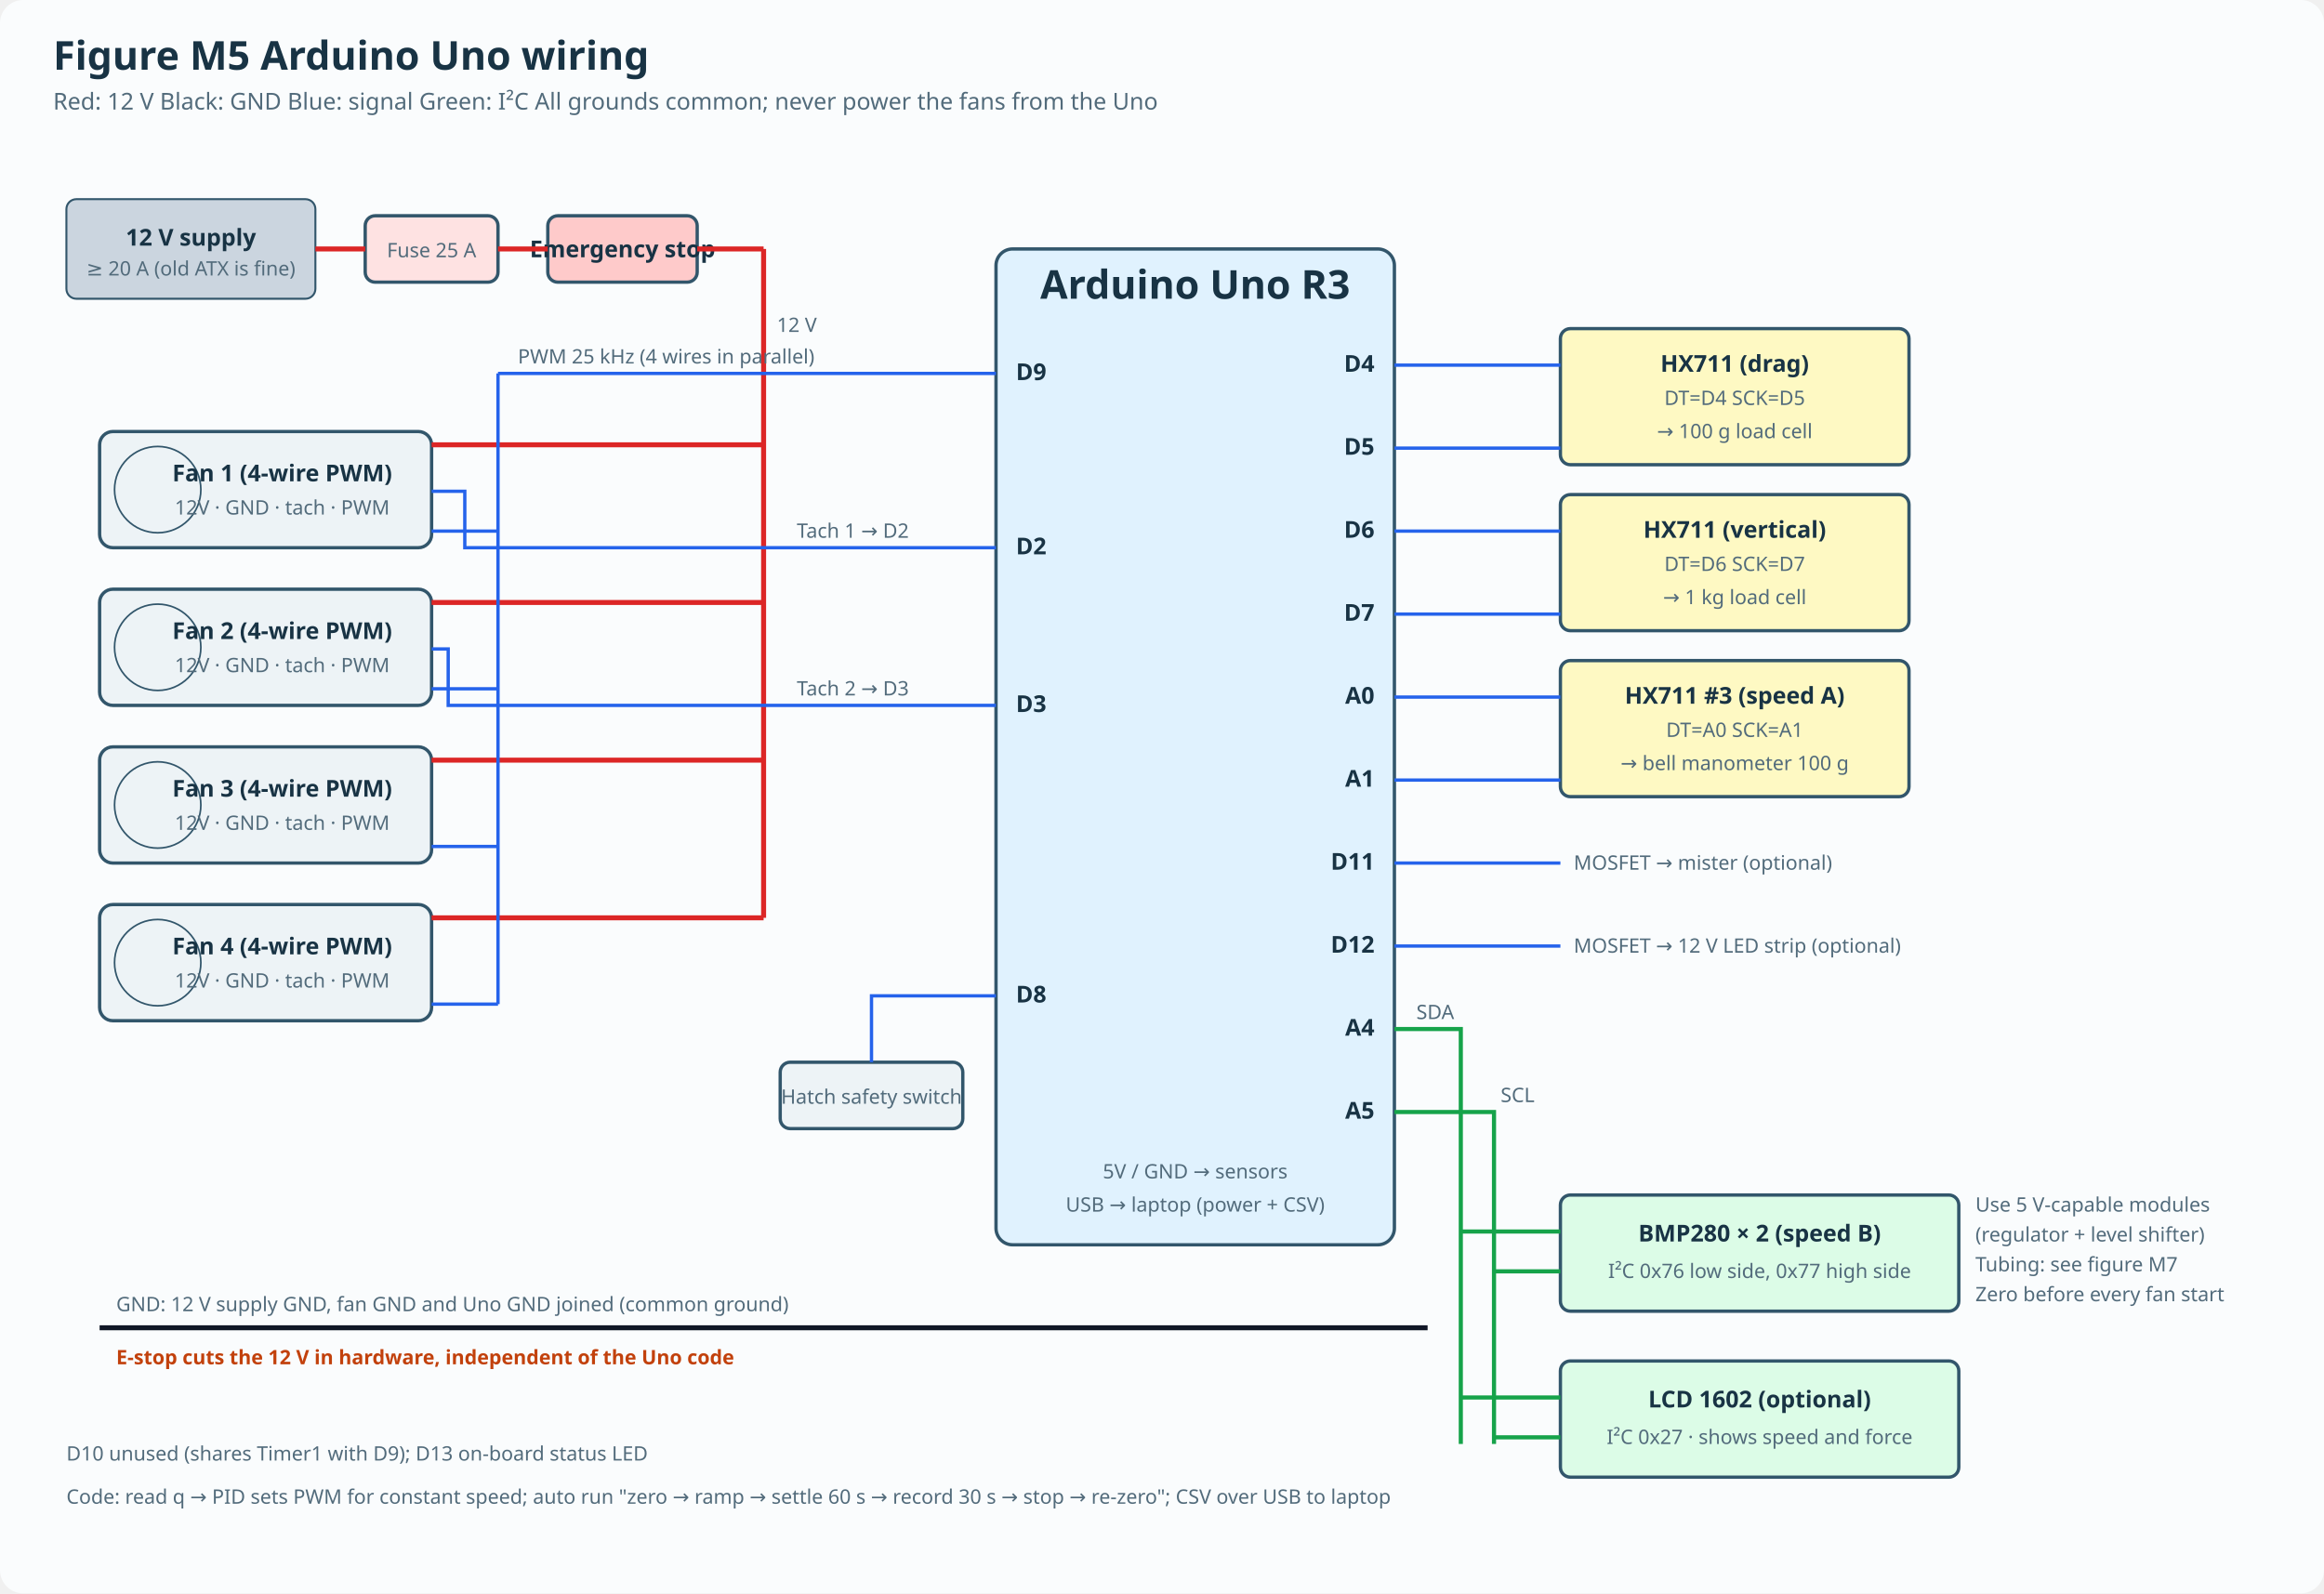
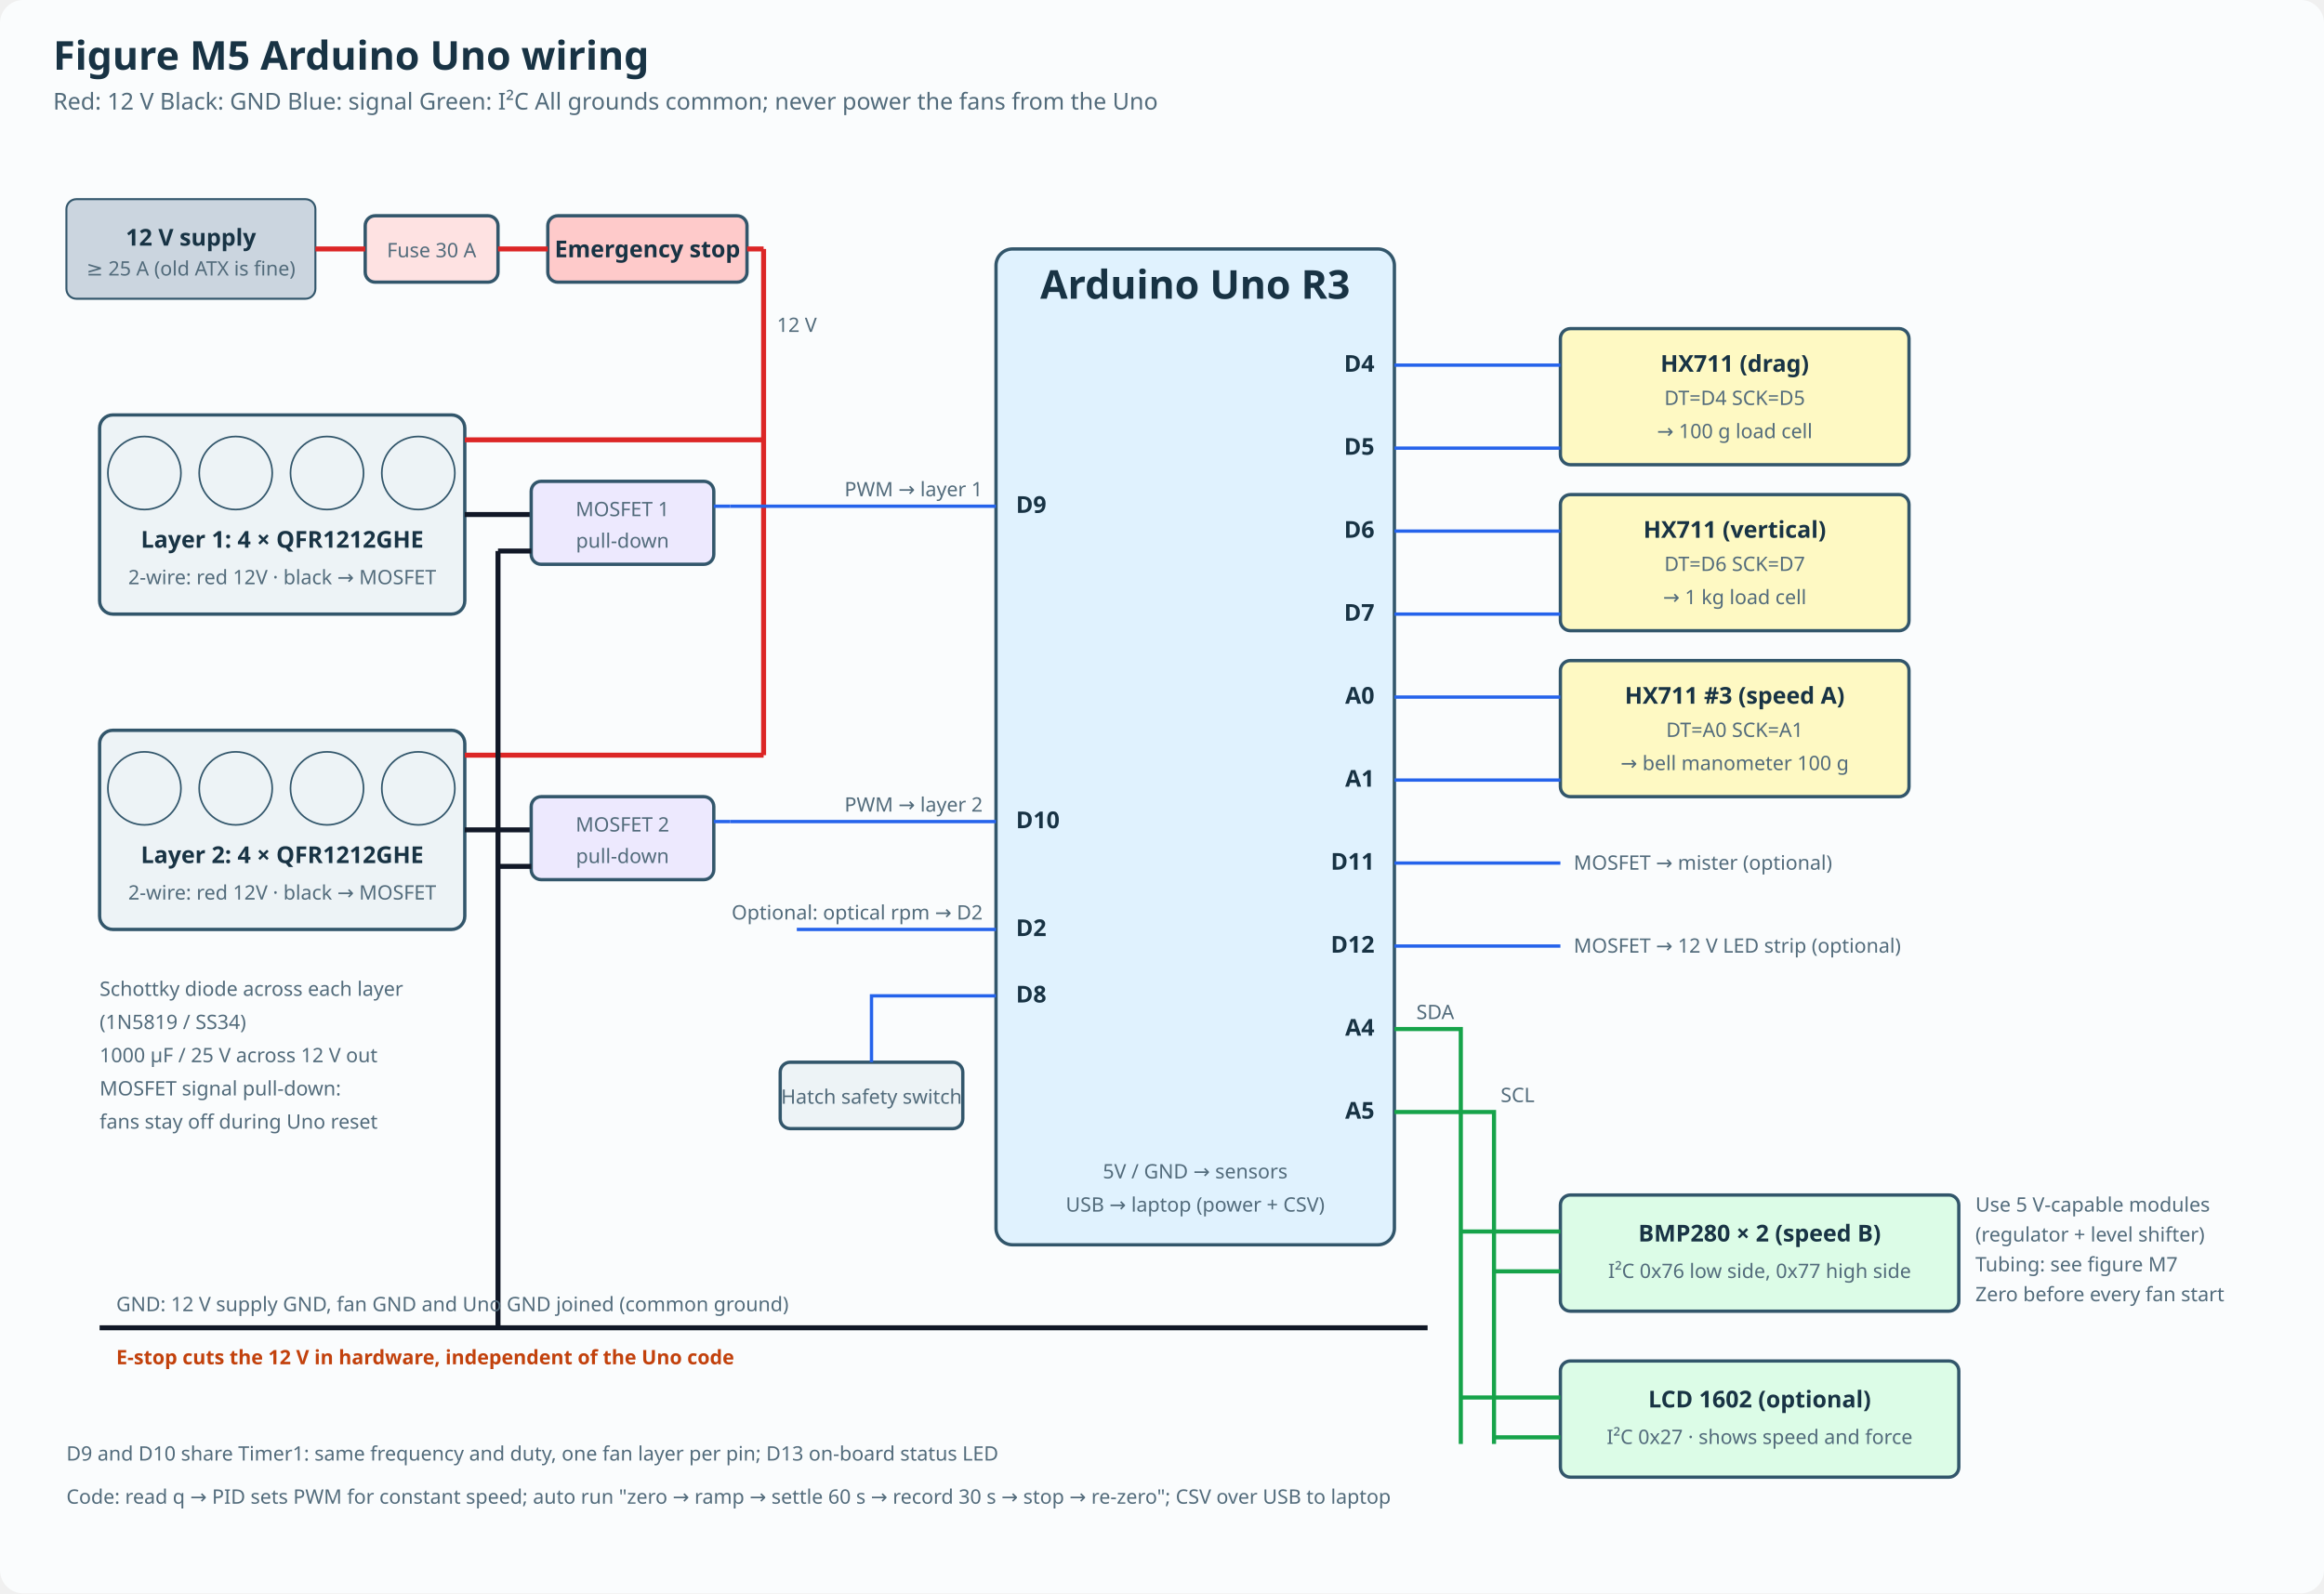
<svg xmlns="http://www.w3.org/2000/svg" width="1400" height="960" viewBox="0 0 1400 960" role="img" aria-labelledby="title desc">
  <defs>
    <marker id="a" viewBox="0 0 10 10" refX="10" refY="5" markerWidth="7" markerHeight="7" orient="auto-start-reverse">
      <path d="M0,1 L10,5 L0,9 z" fill="#6b7280" />
    </marker>
    <marker id="f" viewBox="0 0 10 10" refX="9" refY="5" markerWidth="8" markerHeight="8" orient="auto">
      <path d="M0,0 L10,5 L0,10 z" fill="#187c91" />
    </marker>
    <marker id="o" viewBox="0 0 10 10" refX="9" refY="5" markerWidth="7" markerHeight="7" orient="auto">
      <path d="M0,0 L10,5 L0,10 z" fill="#c2410c" />
    </marker>
    <pattern id="hc" width="5" height="8" patternUnits="userSpaceOnUse">
      <path d="M0 0V8 M0 4H5" stroke="#8aa4b2" stroke-width="0.8" />
    </pattern>
    <pattern id="hatch" width="6" height="6" patternUnits="userSpaceOnUse" patternTransform="rotate(45)">
      <path d="M0 0V6" stroke="#94a3b8" stroke-width="1" />
    </pattern>
    <style>
text{font-family:'PingFang TC','Heiti TC','Noto Sans TC','Microsoft JhengHei',sans-serif;fill:#183344}
.t{font-size:24px;font-weight:700} .st{font-size:14px;fill:#526b7b}
.l{font-size:14px;font-weight:600} .n{font-size:12px;fill:#526b7b} .d{font-size:12px;fill:#374151}
.w{font-size:12px;fill:#c2410c;font-weight:600}
.halo{paint-order:stroke;stroke:#ffffff;stroke-width:4px;stroke-linejoin:round}
.shell{stroke:#32566b;stroke-width:2;fill:#edf3f6}
.shell0{stroke:#32566b;stroke-width:2;fill:none}
.thin{stroke:#32566b;stroke-width:1;fill:none}
.pc{stroke:#32566b;stroke-width:2;fill:#e3f1f7}
.solid{stroke:#32566b;stroke-width:1.2;fill:#cbd5df}
.dark{stroke:#1f2937;stroke-width:1;fill:#4b5563}
.car{stroke:#475569;stroke-width:1.2;fill:#e2e8f0}
.air{stroke:#187c91;stroke-width:2;fill:none}
.airf{fill:#187c91}
.scr{stroke:#187c91;stroke-width:2;stroke-dasharray:6 4;fill:none}
.dim{stroke:#6b7280;stroke-width:1;fill:none}
.ext{stroke:#9ca3af;stroke-width:0.8;fill:none}
.guide{stroke:#cbd5e1;stroke-width:0.8;stroke-dasharray:3 4;fill:none}
.tbd{stroke:#c2410c;stroke-width:1.4;stroke-dasharray:5 3;fill:none}
.tbdf{stroke:#c2410c;stroke-width:1.4;stroke-dasharray:5 3;fill:#fff7ed}
.cl{stroke:#94a3b8;stroke-width:1;stroke-dasharray:14 4 2 4;fill:none}
.grid{stroke:#e5e7eb;stroke-width:1;fill:none}
.axis{stroke:#374151;stroke-width:1.2;fill:none}
.c1{stroke:#187c91;stroke-width:2.5;fill:none} .c2{stroke:#7c3aed;stroke-width:2.5;fill:none}
.c3{stroke:#187c91;stroke-width:2;stroke-dasharray:6 4;fill:none}
.bar{fill:#187c91} .bar2{fill:#94a3b8}
.hc{fill:url(#hc);stroke:#32566b;stroke-width:1}
</style>
  </defs>
  <rect width="1400" height="960" rx="14" fill="#fafcfd" />
  <text x="32.0" y="42.0" class="t" text-anchor="start">Figure M5  Arduino Uno wiring</text>
  <text x="32.0" y="66.0" class="st" text-anchor="start">Red: 12 V   Black: GND   Blue: signal   Green: I²C   All grounds common; never power the fans from the Uno</text>
  <rect x="600.0" y="150.0" width="240.0" height="600.0" class="shell" rx="10" style="fill:#e0f2fe" />
  <text x="720.0" y="180.0" class="t" text-anchor="middle">Arduino Uno R3</text>
-   <text x="612.0" y="229.0" class="l" text-anchor="start">D9</text>
-   <text x="612.0" y="334.0" class="l" text-anchor="start">D2</text>
-   <text x="612.0" y="429.0" class="l" text-anchor="start">D3</text>
+   <text x="612.0" y="309.0" class="l" text-anchor="start">D9</text>
+   <text x="612.0" y="499.0" class="l" text-anchor="start">D10</text>
+   <text x="612.0" y="564.0" class="l" text-anchor="start">D2</text>
  <text x="612.0" y="604.0" class="l" text-anchor="start">D8</text>
  <text x="828.0" y="224.0" class="l" text-anchor="end">D4</text>
  <text x="828.0" y="274.0" class="l" text-anchor="end">D5</text>
  <text x="828.0" y="324.0" class="l" text-anchor="end">D6</text>
  <text x="828.0" y="374.0" class="l" text-anchor="end">D7</text>
  <text x="828.0" y="424.0" class="l" text-anchor="end">A0</text>
  <text x="828.0" y="474.0" class="l" text-anchor="end">A1</text>
  <text x="828.0" y="524.0" class="l" text-anchor="end">D11</text>
  <text x="828.0" y="574.0" class="l" text-anchor="end">D12</text>
  <text x="828.0" y="624.0" class="l" text-anchor="end">A4</text>
  <text x="828.0" y="674.0" class="l" text-anchor="end">A5</text>
  <text x="720.0" y="710.0" class="n" text-anchor="middle">5V / GND → sensors</text>
  <text x="720.0" y="730.0" class="n" text-anchor="middle">USB → laptop (power + CSV)</text>
  <rect x="40.0" y="120.0" width="150.0" height="60.0" class="solid" rx="6" />
  <text x="115.0" y="148.0" class="l" text-anchor="middle">12 V supply</text>
-   <text x="115.0" y="166.0" class="n" text-anchor="middle">≥ 20 A (old ATX is fine)</text>
+   <text x="115.0" y="166.0" class="n" text-anchor="middle">≥ 25 A (old ATX is fine)</text>
  <rect x="220.0" y="130.0" width="80.0" height="40.0" class="shell" rx="6" style="fill:#fee2e2" />
-   <text x="260.0" y="155.0" class="n" text-anchor="middle">Fuse 25 A</text>
-   <rect x="330.0" y="130.0" width="90.0" height="40.0" class="shell" rx="6" style="fill:#fecaca" />
-   <text x="375.0" y="155.0" class="l" text-anchor="middle">Emergency stop</text>
+   <text x="260.0" y="155.0" class="n" text-anchor="middle">Fuse 30 A</text>
+   <rect x="330.0" y="130.0" width="120.0" height="40.0" class="shell" rx="6" style="fill:#fecaca" />
+   <text x="390.0" y="155.0" class="l" text-anchor="middle">Emergency stop</text>
  <line x1="190.0" y1="150.0" x2="220.0" y2="150.0" class="thin" style="stroke:#dc2626;stroke-width:3" />
  <line x1="300.0" y1="150.0" x2="330.0" y2="150.0" class="thin" style="stroke:#dc2626;stroke-width:3" />
-   <line x1="420.0" y1="150.0" x2="460.0" y2="150.0" class="thin" style="stroke:#dc2626;stroke-width:3" />
-   <rect x="60.0" y="260.0" width="200.0" height="70.0" class="shell" rx="8" />
-   <circle cx="95.0" cy="295.0" r="26.0" class="thin" />
-   <text x="170.0" y="290.0" class="l" text-anchor="middle">Fan 1 (4-wire PWM)</text>
-   <text x="170.0" y="310.0" class="n" text-anchor="middle">12V · GND · tach · PWM</text>
-   <line x1="260.0" y1="268.0" x2="460.0" y2="268.0" class="thin" style="stroke:#dc2626;stroke-width:3" />
-   <line x1="260.0" y1="320.0" x2="300.0" y2="320.0" class="thin" style="stroke:#2563eb;stroke-width:2" />
-   <rect x="60.0" y="355.0" width="200.0" height="70.0" class="shell" rx="8" />
-   <circle cx="95.0" cy="390.0" r="26.0" class="thin" />
-   <text x="170.0" y="385.0" class="l" text-anchor="middle">Fan 2 (4-wire PWM)</text>
-   <text x="170.0" y="405.0" class="n" text-anchor="middle">12V · GND · tach · PWM</text>
-   <line x1="260.0" y1="363.0" x2="460.0" y2="363.0" class="thin" style="stroke:#dc2626;stroke-width:3" />
-   <line x1="260.0" y1="415.0" x2="300.0" y2="415.0" class="thin" style="stroke:#2563eb;stroke-width:2" />
-   <rect x="60.0" y="450.0" width="200.0" height="70.0" class="shell" rx="8" />
-   <circle cx="95.0" cy="485.0" r="26.0" class="thin" />
-   <text x="170.0" y="480.0" class="l" text-anchor="middle">Fan 3 (4-wire PWM)</text>
-   <text x="170.0" y="500.0" class="n" text-anchor="middle">12V · GND · tach · PWM</text>
-   <line x1="260.0" y1="458.0" x2="460.0" y2="458.0" class="thin" style="stroke:#dc2626;stroke-width:3" />
-   <line x1="260.0" y1="510.0" x2="300.0" y2="510.0" class="thin" style="stroke:#2563eb;stroke-width:2" />
-   <rect x="60.0" y="545.0" width="200.0" height="70.0" class="shell" rx="8" />
-   <circle cx="95.0" cy="580.0" r="26.0" class="thin" />
-   <text x="170.0" y="575.0" class="l" text-anchor="middle">Fan 4 (4-wire PWM)</text>
-   <text x="170.0" y="595.0" class="n" text-anchor="middle">12V · GND · tach · PWM</text>
-   <line x1="260.0" y1="553.0" x2="460.0" y2="553.0" class="thin" style="stroke:#dc2626;stroke-width:3" />
-   <line x1="260.0" y1="605.0" x2="300.0" y2="605.0" class="thin" style="stroke:#2563eb;stroke-width:2" />
-   <line x1="460.0" y1="150.0" x2="460.0" y2="553.0" class="thin" style="stroke:#dc2626;stroke-width:3" />
+   <line x1="450.0" y1="150.0" x2="460.0" y2="150.0" class="thin" style="stroke:#dc2626;stroke-width:3" />
+   <rect x="60.0" y="250.0" width="220.0" height="120.0" class="shell" rx="8" />
+   <circle cx="87.0" cy="285.0" r="22.0" class="thin" />
+   <circle cx="142.0" cy="285.0" r="22.0" class="thin" />
+   <circle cx="197.0" cy="285.0" r="22.0" class="thin" />
+   <circle cx="252.0" cy="285.0" r="22.0" class="thin" />
+   <text x="170.0" y="330.0" class="l" text-anchor="middle">Layer 1: 4 × QFR1212GHE</text>
+   <text x="170.0" y="352.0" class="n" text-anchor="middle">2-wire: red 12V · black → MOSFET</text>
+   <line x1="280.0" y1="265.0" x2="460.0" y2="265.0" class="thin" style="stroke:#dc2626;stroke-width:3" />
+   <line x1="280.0" y1="310.0" x2="320.0" y2="310.0" class="thin" style="stroke:#111827;stroke-width:3" />
+   <rect x="320.0" y="290.0" width="110.0" height="50.0" class="shell" rx="6" style="fill:#ede9fe" />
+   <text x="375.0" y="311.0" class="n" text-anchor="middle">MOSFET 1</text>
+   <text x="375.0" y="330.0" class="n" text-anchor="middle">pull-down</text>
+   <line x1="320.0" y1="332.0" x2="300.0" y2="332.0" class="thin" style="stroke:#111827;stroke-width:3" />
+   <line x1="430.0" y1="305.0" x2="440.0" y2="305.0" class="thin" style="stroke:#2563eb;stroke-width:2" />
+   <rect x="60.0" y="440.0" width="220.0" height="120.0" class="shell" rx="8" />
+   <circle cx="87.0" cy="475.0" r="22.0" class="thin" />
+   <circle cx="142.0" cy="475.0" r="22.0" class="thin" />
+   <circle cx="197.0" cy="475.0" r="22.0" class="thin" />
+   <circle cx="252.0" cy="475.0" r="22.0" class="thin" />
+   <text x="170.0" y="520.0" class="l" text-anchor="middle">Layer 2: 4 × QFR1212GHE</text>
+   <text x="170.0" y="542.0" class="n" text-anchor="middle">2-wire: red 12V · black → MOSFET</text>
+   <line x1="280.0" y1="455.0" x2="460.0" y2="455.0" class="thin" style="stroke:#dc2626;stroke-width:3" />
+   <line x1="280.0" y1="500.0" x2="320.0" y2="500.0" class="thin" style="stroke:#111827;stroke-width:3" />
+   <rect x="320.0" y="480.0" width="110.0" height="50.0" class="shell" rx="6" style="fill:#ede9fe" />
+   <text x="375.0" y="501.0" class="n" text-anchor="middle">MOSFET 2</text>
+   <text x="375.0" y="520.0" class="n" text-anchor="middle">pull-down</text>
+   <line x1="320.0" y1="522.0" x2="300.0" y2="522.0" class="thin" style="stroke:#111827;stroke-width:3" />
+   <line x1="430.0" y1="495.0" x2="440.0" y2="495.0" class="thin" style="stroke:#2563eb;stroke-width:2" />
+   <line x1="300.0" y1="332.0" x2="300.0" y2="800.0" class="thin" style="stroke:#111827;stroke-width:3" />
+   <line x1="460.0" y1="150.0" x2="460.0" y2="455.0" class="thin" style="stroke:#dc2626;stroke-width:3" />
  <text x="468.0" y="200.0" class="n" text-anchor="start">12 V</text>
-   <line x1="300.0" y1="225.0" x2="300.0" y2="605.0" class="thin" style="stroke:#2563eb;stroke-width:2" />
-   <line x1="300.0" y1="225.0" x2="600.0" y2="225.0" class="thin" style="stroke:#2563eb;stroke-width:2" />
-   <text x="312.0" y="219.0" class="n" text-anchor="start">PWM 25 kHz (4 wires in parallel)</text>
-   <path d="M260,296 L280,296 L280,330 L600,330" class="thin" style="stroke:#2563eb;stroke-width:2" />
-   <path d="M260,391 L270,391 L270,425 L600,425" class="thin" style="stroke:#2563eb;stroke-width:2" />
-   <text x="480.0" y="324.0" class="n" text-anchor="start">Tach 1 → D2</text>
-   <text x="480.0" y="419.0" class="n" text-anchor="start">Tach 2 → D3</text>
+   <line x1="440.0" y1="305.0" x2="600.0" y2="305.0" class="thin" style="stroke:#2563eb;stroke-width:2" />
+   <text x="592.0" y="299.0" class="n" text-anchor="end">PWM → layer 1</text>
+   <line x1="440.0" y1="495.0" x2="600.0" y2="495.0" class="thin" style="stroke:#2563eb;stroke-width:2" />
+   <text x="592.0" y="489.0" class="n" text-anchor="end">PWM → layer 2</text>
+   <line x1="480.0" y1="560.0" x2="600.0" y2="560.0" class="thin" style="stroke:#2563eb;stroke-width:2" />
+   <text x="592.0" y="554.0" class="n" text-anchor="end">Optional: optical rpm → D2</text>
+   <text x="60.0" y="600.0" class="n" text-anchor="start">Schottky diode across each layer</text>
+   <text x="60.0" y="620.0" class="n" text-anchor="start">(1N5819 / SS34)</text>
+   <text x="60.0" y="640.0" class="n" text-anchor="start">1000 µF / 25 V across 12 V out</text>
+   <text x="60.0" y="660.0" class="n" text-anchor="start">MOSFET signal pull-down:</text>
+   <text x="60.0" y="680.0" class="n" text-anchor="start">fans stay off during Uno reset</text>
  <rect x="470.0" y="640.0" width="110.0" height="40.0" class="shell" rx="6" />
  <text x="525.0" y="665.0" class="n" text-anchor="middle">Hatch safety switch</text>
  <path d="M525,640 L525,600 L600,600" class="thin" style="stroke:#2563eb;stroke-width:2" />
  <line x1="60.0" y1="800.0" x2="860.0" y2="800.0" class="thin" style="stroke:#111827;stroke-width:3" />
  <text x="70.0" y="790.0" class="n" text-anchor="start">GND: 12 V supply GND, fan GND and Uno GND joined (common ground)</text>
  <text x="70.0" y="822.0" class="w" text-anchor="start">E-stop cuts the 12 V in hardware, independent of the Uno code</text>
  <rect x="940.0" y="198.0" width="210.0" height="82.0" class="shell" rx="6" style="fill:#fef9c3" />
  <text x="1045.0" y="224.0" class="l" text-anchor="middle">HX711 (drag)</text>
  <text x="1045.0" y="244.0" class="n" text-anchor="middle">DT=D4  SCK=D5</text>
  <text x="1045.0" y="264.0" class="n" text-anchor="middle">→ 100 g load cell</text>
  <line x1="840.0" y1="220.0" x2="940.0" y2="220.0" class="thin" style="stroke:#2563eb;stroke-width:2" />
  <line x1="840.0" y1="270.0" x2="940.0" y2="270.0" class="thin" style="stroke:#2563eb;stroke-width:2" />
  <rect x="940.0" y="298.0" width="210.0" height="82.0" class="shell" rx="6" style="fill:#fef9c3" />
  <text x="1045.0" y="324.0" class="l" text-anchor="middle">HX711 (vertical)</text>
  <text x="1045.0" y="344.0" class="n" text-anchor="middle">DT=D6  SCK=D7</text>
  <text x="1045.0" y="364.0" class="n" text-anchor="middle">→ 1 kg load cell</text>
  <line x1="840.0" y1="320.0" x2="940.0" y2="320.0" class="thin" style="stroke:#2563eb;stroke-width:2" />
  <line x1="840.0" y1="370.0" x2="940.0" y2="370.0" class="thin" style="stroke:#2563eb;stroke-width:2" />
  <rect x="940.0" y="398.0" width="210.0" height="82.0" class="shell" rx="6" style="fill:#fef9c3" />
  <text x="1045.0" y="424.0" class="l" text-anchor="middle">HX711 #3 (speed A)</text>
  <text x="1045.0" y="444.0" class="n" text-anchor="middle">DT=A0  SCK=A1</text>
  <text x="1045.0" y="464.0" class="n" text-anchor="middle">→ bell manometer 100 g</text>
  <line x1="840.0" y1="420.0" x2="940.0" y2="420.0" class="thin" style="stroke:#2563eb;stroke-width:2" />
  <line x1="840.0" y1="470.0" x2="940.0" y2="470.0" class="thin" style="stroke:#2563eb;stroke-width:2" />
  <line x1="840.0" y1="520.0" x2="940.0" y2="520.0" class="thin" style="stroke:#2563eb;stroke-width:2" />
  <text x="948.0" y="524.0" class="n" text-anchor="start">MOSFET → mister (optional)</text>
  <line x1="840.0" y1="570.0" x2="940.0" y2="570.0" class="thin" style="stroke:#2563eb;stroke-width:2" />
  <text x="948.0" y="574.0" class="n" text-anchor="start">MOSFET → 12 V LED strip (optional)</text>
  <path d="M840,620 L880,620 L880,870" class="thin" style="stroke:#16a34a;stroke-width:2.5" />
  <path d="M840,670 L900,670 L900,870" class="thin" style="stroke:#16a34a;stroke-width:2.5" />
  <text x="876.0" y="614.0" class="n" text-anchor="end">SDA</text>
  <text x="904.0" y="664.0" class="n" text-anchor="start">SCL</text>
  <rect x="940.0" y="720.0" width="240.0" height="70.0" class="shell" rx="6" style="fill:#dcfce7" />
  <text x="1060.0" y="748.0" class="l" text-anchor="middle">BMP280 × 2 (speed B)</text>
  <text x="1060.0" y="770.0" class="n" text-anchor="middle">I²C 0x76 low side, 0x77 high side</text>
  <line x1="880.0" y1="742.0" x2="940.0" y2="742.0" class="thin" style="stroke:#16a34a;stroke-width:2.5" />
  <line x1="900.0" y1="766.0" x2="940.0" y2="766.0" class="thin" style="stroke:#16a34a;stroke-width:2.5" />
  <rect x="940.0" y="820.0" width="240.0" height="70.0" class="shell" rx="6" style="fill:#dcfce7" />
  <text x="1060.0" y="848.0" class="l" text-anchor="middle">LCD 1602 (optional)</text>
  <text x="1060.0" y="870.0" class="n" text-anchor="middle">I²C 0x27 · shows speed and force</text>
  <line x1="880.0" y1="842.0" x2="940.0" y2="842.0" class="thin" style="stroke:#16a34a;stroke-width:2.5" />
  <line x1="900.0" y1="866.0" x2="940.0" y2="866.0" class="thin" style="stroke:#16a34a;stroke-width:2.5" />
  <text x="1190.0" y="730.0" class="n" text-anchor="start">Use 5 V-capable modules</text>
  <text x="1190.0" y="748.0" class="n" text-anchor="start">(regulator + level shifter)</text>
  <text x="1190.0" y="766.0" class="n" text-anchor="start">Tubing: see figure M7</text>
  <text x="1190.0" y="784.0" class="n" text-anchor="start">Zero before every fan start</text>
-   <text x="40.0" y="880.0" class="n" text-anchor="start">D10 unused (shares Timer1 with D9); D13 on-board status LED</text>
+   <text x="40.0" y="880.0" class="n" text-anchor="start">D9 and D10 share Timer1: same frequency and duty, one fan layer per pin; D13 on-board status LED</text>
  <text x="40.0" y="906.0" class="n" text-anchor="start">Code: read q → PID sets PWM for constant speed; auto run "zero → ramp → settle 60 s → record 30 s → stop → re-zero"; CSV over USB to laptop</text>
</svg>
